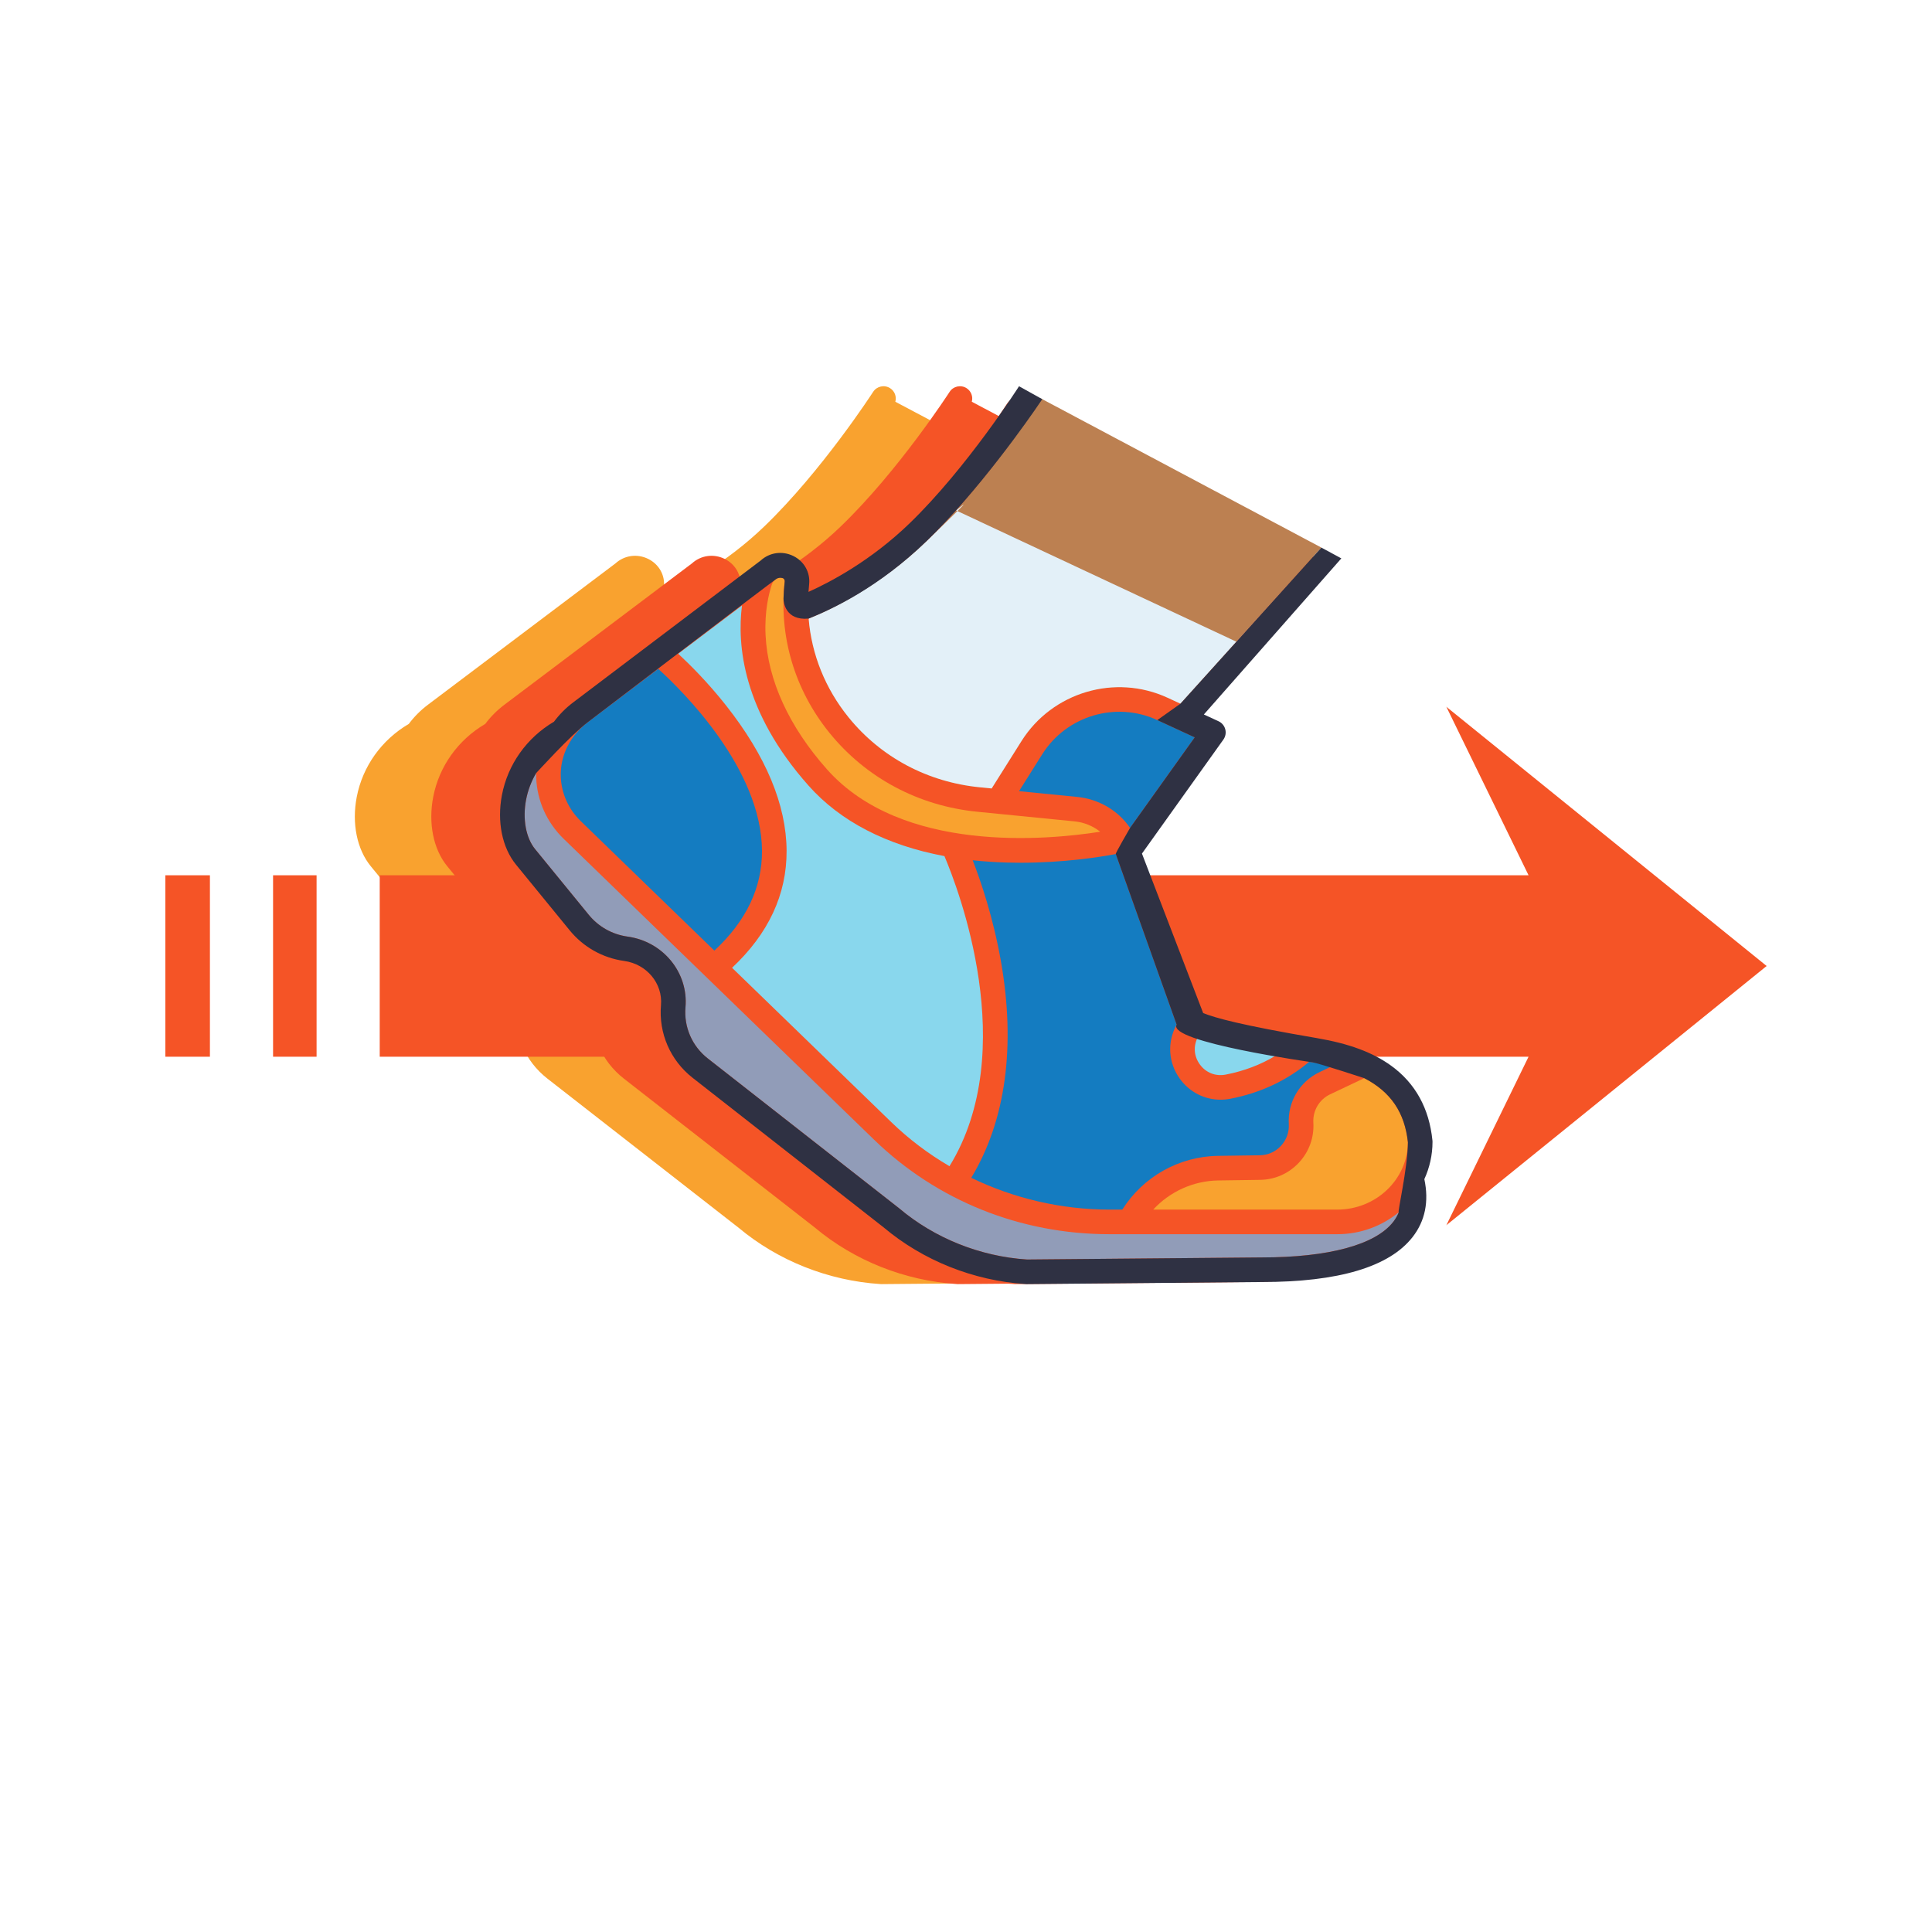
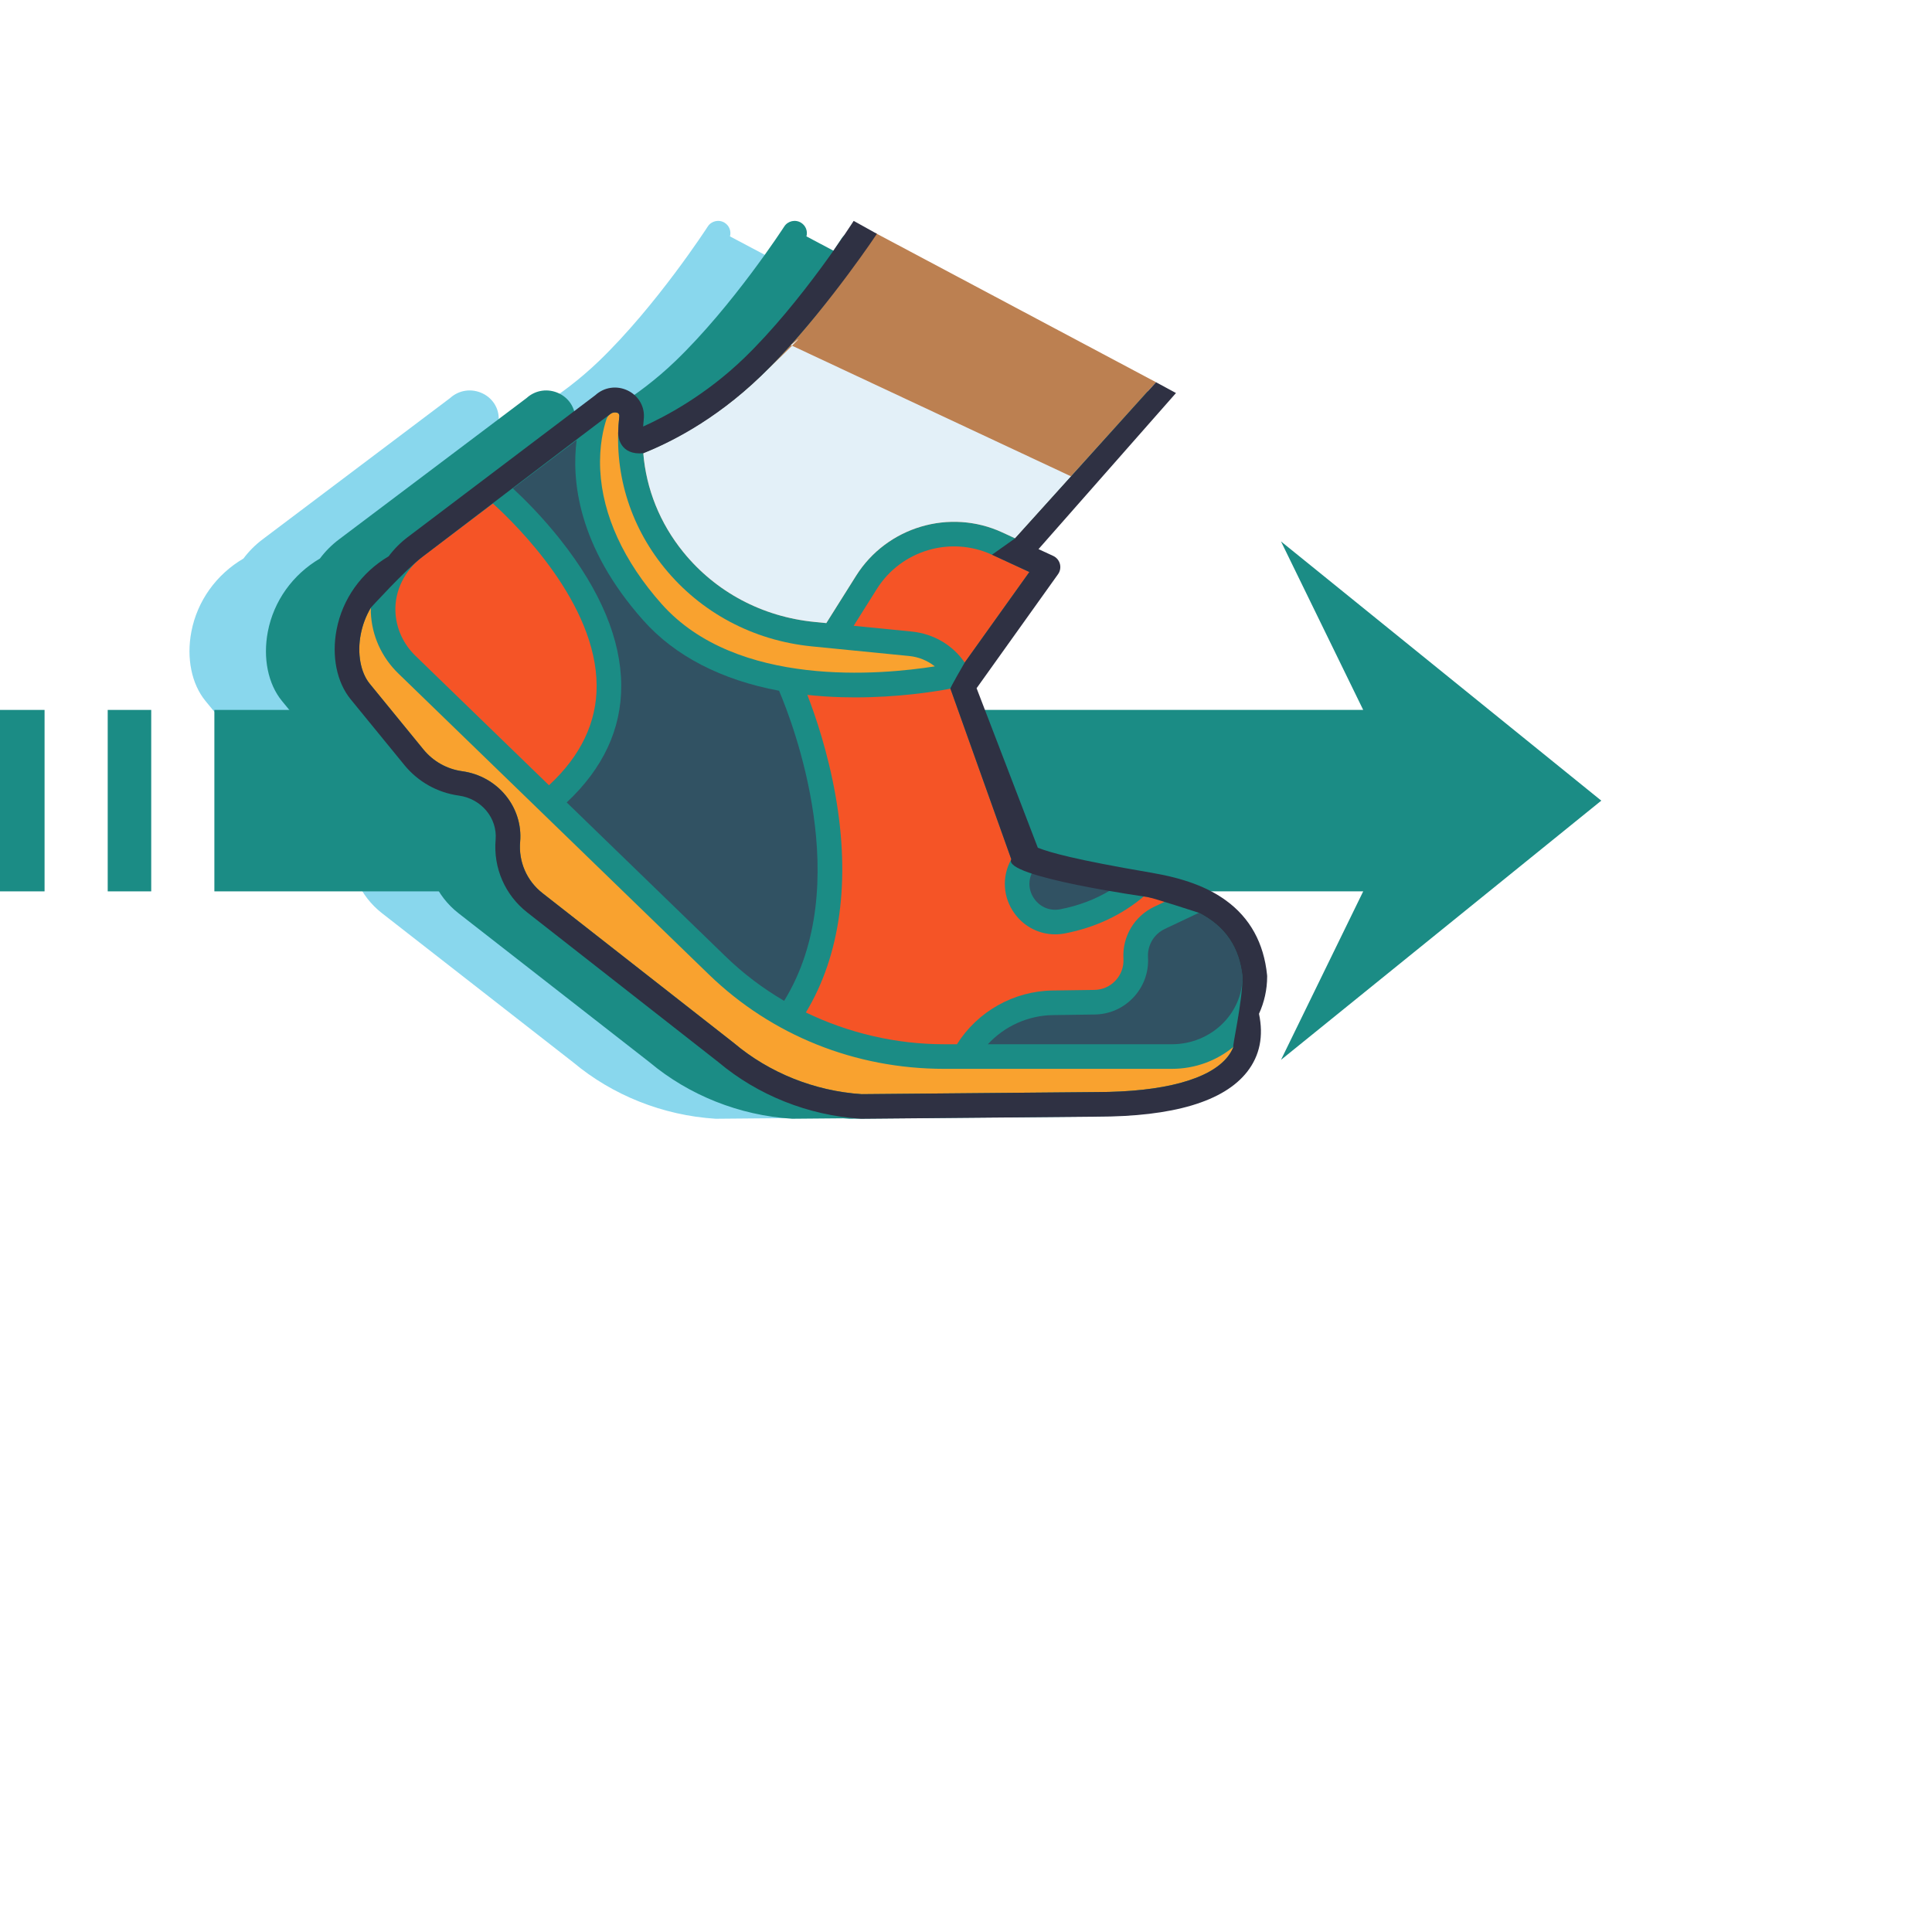
<svg xmlns="http://www.w3.org/2000/svg" width="100%" height="100%" viewBox="-0 -0 965.227 965.227" version="1.1" xml:space="preserve" style="fill-rule:evenodd;clip-rule:evenodd;stroke-linejoin:round;stroke-miterlimit:2;">
-   <g transform="matrix(1.85928,0,0,1.85928,82.6115,68.705)">
+   <g transform="matrix(1.85928,0,0,1.85928,-0.00100144,-13.9083)">
    <g transform="matrix(0.550766,0,0,0.548589,50.9146,62.6798)">
-       <path d="M400.716,88.024C402.954,85.712 406.638,85.575 409.044,87.746C411.504,89.967 411.698,93.761 409.478,96.221L343.381,169.449L350.538,172.752C352.161,173.501 353.366,174.936 353.824,176.663C354.282,178.39 353.946,180.233 352.907,181.687L313.176,237.31L343.043,315.124C348.926,317.473 361.357,321.001 398.447,327.324C414.273,330.022 425.837,334.324 434.839,340.864C446.582,349.394 453.332,361.656 454.902,377.309C454.922,377.509 454.932,377.708 454.932,377.908C454.932,384.397 453.502,390.564 450.95,396.145C453.268,407.05 451.339,416.56 445.189,424.426C433.818,438.968 409.083,446.341 371.67,446.341L256.98,447.361L256.927,447.361C256.799,447.361 256.672,447.357 256.544,447.348C231.044,445.719 206.388,435.883 187.107,419.65L93.94,346.693C83.104,338.208 77.341,324.955 78.523,311.241C79.434,300.676 71.556,291.214 60.588,289.699C50.121,288.253 40.675,282.951 33.99,274.768L7.812,242.725C1.022,234.415 -1.553,221.721 0.923,208.772C3.79,193.779 13.024,180.812 26.326,172.962C28.915,169.483 32.028,166.318 35.62,163.6L127.142,94.359C131.502,90.372 137.714,89.49 143.084,92.123C148.409,94.736 151.437,100.178 150.797,105.989C150.663,107.205 150.57,108.421 150.487,109.635C161.168,104.85 180.89,94.458 199.742,76.256C227.88,49.088 252.612,10.718 252.859,10.334C254.647,7.543 258.358,6.732 261.148,8.521C263.417,9.976 264.377,12.7 263.695,15.168L400.716,88.024Z" style="fill:rgb(249,162,47);" />
+       <path d="M400.716,88.024C402.954,85.712 406.638,85.575 409.044,87.746C411.504,89.967 411.698,93.761 409.478,96.221L343.381,169.449L350.538,172.752C352.161,173.501 353.366,174.936 353.824,176.663C354.282,178.39 353.946,180.233 352.907,181.687L313.176,237.31L343.043,315.124C348.926,317.473 361.357,321.001 398.447,327.324C414.273,330.022 425.837,334.324 434.839,340.864C446.582,349.394 453.332,361.656 454.902,377.309C454.922,377.509 454.932,377.708 454.932,377.908C454.932,384.397 453.502,390.564 450.95,396.145C453.268,407.05 451.339,416.56 445.189,424.426C433.818,438.968 409.083,446.341 371.67,446.341L256.98,447.361L256.927,447.361C256.799,447.361 256.672,447.357 256.544,447.348C231.044,445.719 206.388,435.883 187.107,419.65L93.94,346.693C83.104,338.208 77.341,324.955 78.523,311.241C79.434,300.676 71.556,291.214 60.588,289.699C50.121,288.253 40.675,282.951 33.99,274.768L7.812,242.725C1.022,234.415 -1.553,221.721 0.923,208.772C3.79,193.779 13.024,180.812 26.326,172.962C28.915,169.483 32.028,166.318 35.62,163.6L127.142,94.359C131.502,90.372 137.714,89.49 143.084,92.123C148.409,94.736 151.437,100.178 150.797,105.989C150.663,107.205 150.57,108.421 150.487,109.635C161.168,104.85 180.89,94.458 199.742,76.256C227.88,49.088 252.612,10.718 252.859,10.334C254.647,7.543 258.358,6.732 261.148,8.521C263.417,9.976 264.377,12.7 263.695,15.168L400.716,88.024Z" style="fill:rgb(137,215,237);" />
    </g>
    <g transform="matrix(0.412566,-1.38778e-17,4.06314e-16,1.27057,295.961,337.198)">
-       <path d="M-113,-70.993L-113,-109.367L170.495,-109.367L116.955,-145L325.558,-90.18L116.955,-35.361L170.495,-70.993L-113,-70.993Z" style="fill:rgb(245,84,38);" />
+       <path d="M-113,-70.993L-113,-109.367L170.495,-109.367L116.955,-145L325.558,-90.18L116.955,-35.361L170.495,-70.993L-113,-70.993Z" style="fill:rgb(27,140,133);" />
    </g>
    <g transform="matrix(0.537844,0,0,0.537844,0,0)">
-       <rect x="53.814" y="368.581" width="21.737" height="90.652" style="fill:rgb(245,84,38);" />
+       <rect x="53.814" y="368.581" width="21.737" height="90.652" style="fill:rgb(27,140,133);" />
    </g>
    <g transform="matrix(0.537844,0,0,0.537844,0,0)">
-       <rect x="107.101" y="368.581" width="225.25" height="90.652" style="fill:rgb(245,84,38);" />
+       <rect x="107.101" y="368.581" width="225.25" height="90.652" style="fill:rgb(27,140,133);" />
    </g>
    <g transform="matrix(0.537844,0,0,0.537844,0,0)">
-       <rect x="-0" y="368.581" width="22.264" height="90.652" style="fill:rgb(245,84,38);" />
+       <rect x="-0" y="368.581" width="22.264" height="90.652" style="fill:rgb(27,140,133);" />
    </g>
    <g transform="matrix(0.550766,0,0,0.548589,71.4624,62.6798)">
-       <path d="M400.716,88.024C402.954,85.712 406.638,85.575 409.044,87.746C411.504,89.967 411.698,93.761 409.478,96.221L343.381,169.449L350.538,172.752C352.161,173.501 353.366,174.936 353.824,176.663C354.282,178.39 353.946,180.233 352.907,181.687L313.176,237.31L343.043,315.124C348.926,317.473 361.357,321.001 398.447,327.324C414.273,330.022 425.837,334.324 434.839,340.864C446.582,349.394 453.332,361.656 454.902,377.309C454.922,377.509 454.932,377.708 454.932,377.908C454.932,384.397 453.502,390.564 450.95,396.145C453.268,407.05 451.339,416.56 445.189,424.426C433.818,438.968 409.083,446.341 371.67,446.341L256.98,447.361L256.927,447.361C256.799,447.361 256.672,447.357 256.544,447.348C231.044,445.719 206.388,435.883 187.107,419.65L93.94,346.693C83.104,338.208 77.341,324.955 78.523,311.241C79.434,300.676 71.556,291.214 60.588,289.699C50.121,288.253 40.675,282.951 33.99,274.768L7.812,242.725C1.022,234.415 -1.553,221.721 0.923,208.772C3.79,193.779 13.024,180.812 26.326,172.962C28.915,169.483 32.028,166.318 35.62,163.6L127.142,94.359C131.502,90.372 137.714,89.49 143.084,92.123C148.409,94.736 151.437,100.178 150.797,105.989C150.663,107.205 150.57,108.421 150.487,109.635C161.168,104.85 180.89,94.458 199.742,76.256C227.88,49.088 252.612,10.718 252.859,10.334C254.647,7.543 258.358,6.732 261.148,8.521C263.417,9.976 264.377,12.7 263.695,15.168L400.716,88.024Z" style="fill:rgb(245,84,38);" />
+       <path d="M400.716,88.024C402.954,85.712 406.638,85.575 409.044,87.746C411.504,89.967 411.698,93.761 409.478,96.221L343.381,169.449L350.538,172.752C352.161,173.501 353.366,174.936 353.824,176.663C354.282,178.39 353.946,180.233 352.907,181.687L313.176,237.31L343.043,315.124C348.926,317.473 361.357,321.001 398.447,327.324C414.273,330.022 425.837,334.324 434.839,340.864C446.582,349.394 453.332,361.656 454.902,377.309C454.922,377.509 454.932,377.708 454.932,377.908C454.932,384.397 453.502,390.564 450.95,396.145C453.268,407.05 451.339,416.56 445.189,424.426C433.818,438.968 409.083,446.341 371.67,446.341L256.98,447.361L256.927,447.361C256.799,447.361 256.672,447.357 256.544,447.348C231.044,445.719 206.388,435.883 187.107,419.65L93.94,346.693C83.104,338.208 77.341,324.955 78.523,311.241C79.434,300.676 71.556,291.214 60.588,289.699C50.121,288.253 40.675,282.951 33.99,274.768L7.812,242.725C1.022,234.415 -1.553,221.721 0.923,208.772C3.79,193.779 13.024,180.812 26.326,172.962C28.915,169.483 32.028,166.318 35.62,163.6L127.142,94.359C131.502,90.372 137.714,89.49 143.084,92.123C148.409,94.736 151.437,100.178 150.797,105.989C150.663,107.205 150.57,108.421 150.487,109.635C161.168,104.85 180.89,94.458 199.742,76.256C227.88,49.088 252.612,10.718 252.859,10.334C254.647,7.543 258.358,6.732 261.148,8.521C263.417,9.976 264.377,12.7 263.695,15.168L400.716,88.024Z" style="fill:rgb(27,140,133);" />
    </g>
    <g transform="matrix(0.53867,0,0,0.541252,89.9304,65.9624)">
-       <path d="M400.716,88.024C402.954,85.712 406.638,85.575 409.044,87.746C411.504,89.967 411.698,93.761 409.478,96.221L343.381,169.449L350.538,172.752C352.161,173.501 353.366,174.936 353.824,176.663C354.282,178.39 353.946,180.233 352.907,181.687L313.176,237.31L343.043,315.124C348.926,317.473 361.357,321.001 398.447,327.324C414.273,330.022 425.837,334.324 434.839,340.864C446.582,349.394 453.332,361.656 454.902,377.309C454.922,377.509 454.932,377.708 454.932,377.908C454.932,384.397 453.502,390.564 450.95,396.145C453.268,407.05 451.339,416.56 445.189,424.426C433.818,438.968 409.083,446.341 371.67,446.341L256.98,447.361L256.927,447.361C256.799,447.361 256.672,447.357 256.544,447.348C231.044,445.719 206.388,435.883 187.107,419.65L93.94,346.693C83.104,338.208 77.341,324.955 78.523,311.241C79.434,300.676 71.556,291.214 60.588,289.699C50.121,288.253 40.675,282.951 33.99,274.768L7.812,242.725C1.022,234.415 -1.553,221.721 0.923,208.772C3.79,193.779 13.024,180.812 26.326,172.962C28.915,169.483 32.028,166.318 35.62,163.6L127.142,94.359C131.502,90.372 137.714,89.49 143.084,92.123C148.409,94.736 151.437,100.178 150.797,105.989C150.663,107.205 150.57,108.421 150.487,109.635C161.168,104.85 180.89,94.458 199.742,76.256C227.88,49.088 252.612,10.718 252.859,10.334C254.647,7.543 258.358,6.732 261.148,8.521C263.417,9.976 264.377,12.7 263.695,15.168L400.716,88.024Z" style="fill:rgb(245,84,38);" />
+       <path d="M400.716,88.024C402.954,85.712 406.638,85.575 409.044,87.746C411.504,89.967 411.698,93.761 409.478,96.221L343.381,169.449L350.538,172.752C352.161,173.501 353.366,174.936 353.824,176.663C354.282,178.39 353.946,180.233 352.907,181.687L313.176,237.31L343.043,315.124C348.926,317.473 361.357,321.001 398.447,327.324C414.273,330.022 425.837,334.324 434.839,340.864C446.582,349.394 453.332,361.656 454.902,377.309C454.922,377.509 454.932,377.708 454.932,377.908C454.932,384.397 453.502,390.564 450.95,396.145C453.268,407.05 451.339,416.56 445.189,424.426C433.818,438.968 409.083,446.341 371.67,446.341L256.98,447.361L256.927,447.361C256.799,447.361 256.672,447.357 256.544,447.348C231.044,445.719 206.388,435.883 187.107,419.65L93.94,346.693C83.104,338.208 77.341,324.955 78.523,311.241C79.434,300.676 71.556,291.214 60.588,289.699C50.121,288.253 40.675,282.951 33.99,274.768L7.812,242.725C1.022,234.415 -1.553,221.721 0.923,208.772C3.79,193.779 13.024,180.812 26.326,172.962C28.915,169.483 32.028,166.318 35.62,163.6L127.142,94.359C131.502,90.372 137.714,89.49 143.084,92.123C148.409,94.736 151.437,100.178 150.797,105.989C150.663,107.205 150.57,108.421 150.487,109.635C161.168,104.85 180.89,94.458 199.742,76.256C227.88,49.088 252.612,10.718 252.859,10.334C254.647,7.543 258.358,6.732 261.148,8.521C263.417,9.976 264.377,12.7 263.695,15.168L400.716,88.024Z" style="fill:rgb(27,140,133);" />
    </g>
    <g transform="matrix(0.537844,0,0,0.537844,0,0)">
      <path d="M577.549,204.867C577.498,204.92 577.449,204.973 577.399,205.027L507.15,282.855L500.732,279.893C474.491,267.782 443.096,277.096 427.706,301.556L412.824,325.208L406.896,324.621C380.794,322.04 357.516,309.638 341.352,289.702C329.678,275.304 322.846,258.211 321.391,240.338C331.348,236.357 356.221,224.888 380.281,201.656C410.151,172.815 435.423,133.597 436.484,131.942C436.826,131.409 437.076,130.842 437.236,130.261L577.549,204.867Z" style="fill:rgb(188,128,81);" />
      <path d="M535.044,251.867C534.993,251.92 577.449,204.973 577.399,205.027L507.15,282.855L500.732,279.893C474.491,267.782 443.096,277.096 427.706,301.556L412.824,325.208L406.896,324.621C380.794,322.04 357.516,309.638 341.352,289.702C329.678,275.304 322.846,258.211 321.391,240.338C331.348,236.357 356.221,224.888 380.281,201.656C410.151,172.815 394.861,186.874 395.021,186.294L535.044,251.867Z" style="fill:rgb(227,240,248);" />
-       <path d="M547.749,559.505L430.476,560.548C407.011,559.001 384.35,549.931 366.644,534.995C366.587,534.947 366.53,534.9 366.471,534.854L270.98,460.077C263.164,453.955 259.007,444.397 259.859,434.502C261.355,417.161 248.648,401.662 230.931,399.216C223.296,398.16 216.407,394.293 211.53,388.324L184.724,355.511C180.114,349.868 178.389,340.41 180.222,330.823C181.128,326.083 182.85,321.597 185.256,317.517C185.242,318.303 185.242,319.09 185.273,319.879C185.73,331.429 190.631,342.285 199.069,350.436L354.142,500.748C385.51,531.153 427.241,547.898 471.646,547.898L585.486,547.898C597.195,547.898 607.921,543.765 616.219,536.932C615.529,538.647 614.599,540.263 613.411,541.782C604.473,553.211 581.174,559.505 547.749,559.505Z" style="fill:rgb(145,156,184);" />
-       <path d="M620.778,502.017C620.609,520.568 604.841,535.609 585.484,535.609L493.528,535.609C501.828,526.621 513.555,521.224 526.091,521.047L546.922,520.754C554.365,520.648 561.258,517.59 566.33,512.144C571.404,506.697 573.963,499.604 573.539,492.172C573.195,486.142 576.499,480.577 581.959,477.993L598.976,469.944C612.278,476.808 619.212,487.213 620.778,502.017Z" style="fill:rgb(249,162,47);" />
-       <path d="M515.787,449.545C521.925,451.787 532.283,454.573 554.634,458.738C547.219,463.225 538.901,466.388 529.762,468.164C524.685,469.147 519.842,467.24 516.809,463.054C513.86,458.988 513.495,453.969 515.787,449.545Z" style="fill:rgb(137,215,237);" />
-       <path d="M211.095,292.059L246.251,265.461C258.525,276.591 297.888,315.47 298.08,356.399C298.166,374.774 290.152,391.511 274.281,406.228L207.61,341.605C201.453,335.655 197.879,327.767 197.548,319.394C197.14,309.005 202.203,298.787 211.095,292.059Z" style="fill:rgb(20,124,193);" />
-       <path d="M438.107,308.099C450.221,288.848 474.93,281.516 495.584,291.051L514.278,299.678L481.958,344.927C476.046,336.257 466.465,330.513 455.464,329.426L426.492,326.56L438.107,308.099Z" style="fill:rgb(20,124,193);" />
+       <path d="M547.749,559.505L430.476,560.548C407.011,559.001 384.35,549.931 366.644,534.995C366.587,534.947 366.53,534.9 366.471,534.854L270.98,460.077C263.164,453.955 259.007,444.397 259.859,434.502C261.355,417.161 248.648,401.662 230.931,399.216C223.296,398.16 216.407,394.293 211.53,388.324L184.724,355.511C180.114,349.868 178.389,340.41 180.222,330.823C181.128,326.083 182.85,321.597 185.256,317.517C185.242,318.303 185.242,319.09 185.273,319.879C185.73,331.429 190.631,342.285 199.069,350.436L354.142,500.748C385.51,531.153 427.241,547.898 471.646,547.898L585.486,547.898C597.195,547.898 607.921,543.765 616.219,536.932C615.529,538.647 614.599,540.263 613.411,541.782C604.473,553.211 581.174,559.505 547.749,559.505Z" style="fill:rgb(249,162,47);" />
+       <path d="M620.778,502.017C620.609,520.568 604.841,535.609 585.484,535.609L493.528,535.609C501.828,526.621 513.555,521.224 526.091,521.047L546.922,520.754C554.365,520.648 561.258,517.59 566.33,512.144C571.404,506.697 573.963,499.604 573.539,492.172C573.195,486.142 576.499,480.577 581.959,477.993L598.976,469.944C612.278,476.808 619.212,487.213 620.778,502.017Z" style="fill:rgb(49,82,99);" />
+       <path d="M515.787,449.545C521.925,451.787 532.283,454.573 554.634,458.738C547.219,463.225 538.901,466.388 529.762,468.164C524.685,469.147 519.842,467.24 516.809,463.054C513.86,458.988 513.495,453.969 515.787,449.545Z" style="fill:rgb(49,82,99);" />
+       <path d="M211.095,292.059L246.251,265.461C258.525,276.591 297.888,315.47 298.08,356.399C298.166,374.774 290.152,391.511 274.281,406.228L207.61,341.605C201.453,335.655 197.879,327.767 197.548,319.394C197.14,309.005 202.203,298.787 211.095,292.059Z" style="fill:rgb(245,84,38);" />
+       <path d="M438.107,308.099C450.221,288.848 474.93,281.516 495.584,291.051L514.278,299.678L481.958,344.927C476.046,336.257 466.465,330.513 455.464,329.426L426.492,326.56L438.107,308.099Z" style="fill:rgb(245,84,38);" />
      <path d="M308.314,220.097C309.187,220.35 309.5,221.111 309.411,221.92C306.417,249.115 314.37,275.935 331.807,297.442C350.054,319.947 376.292,333.943 405.687,336.849L454.256,341.653C459.021,342.124 463.451,343.985 467.042,346.825C440.525,351.015 368.036,357.83 330.548,315.656C311.613,294.354 301.006,271.228 299.874,248.777C299.256,236.539 301.605,227.508 302.974,223.402C303.387,222.158 304.205,221.066 305.358,220.441C306.151,220.011 307.155,219.761 308.314,220.097Z" style="fill:rgb(249,162,47);" />
-       <path d="M389.224,359.005C396.057,375.066 427.37,456.048 391.751,513.929C381.226,507.774 371.441,500.405 362.692,491.924L283.125,414.8C301.318,397.762 310.482,378.113 310.368,356.303C310.249,333.426 300.066,309.005 280.1,283.714C270.957,272.134 261.894,263.147 256.23,257.911L288.087,233.809C285.596,253.329 288.314,286.641 321.362,323.819C337.236,341.676 360.373,353.602 389.224,359.005Z" style="fill:rgb(137,215,237);" />
-       <path d="M582.73,464.035L576.704,466.886C566.696,471.62 560.638,481.82 561.27,492.872C561.501,496.928 560.105,500.798 557.337,503.771C554.571,506.743 550.81,508.41 546.749,508.469L525.919,508.761C506.404,509.035 488.404,519.23 478.09,535.611L471.644,535.611C447.622,535.611 423.909,530.032 402.616,519.728C419.835,491.256 424.959,453.961 417.412,411.317C413.588,389.71 407.453,371.665 403.346,361.074C408.879,361.673 414.586,362.066 420.469,362.231C422.763,362.295 425.024,362.325 427.247,362.325C448.715,362.324 466.522,359.54 474.835,357.977L505.244,443.192C500.417,451.861 501.037,462.237 506.86,470.268C511.698,476.943 519.19,480.705 527.173,480.705C528.802,480.705 530.453,480.549 532.105,480.227C547.197,477.296 560.423,471.081 571.468,461.74C572.034,461.838 572.584,461.933 573.162,462.031C576.547,462.608 579.728,463.279 582.73,464.035Z" style="fill:rgb(20,124,193);" />
+       <path d="M389.224,359.005C396.057,375.066 427.37,456.048 391.751,513.929C381.226,507.774 371.441,500.405 362.692,491.924L283.125,414.8C301.318,397.762 310.482,378.113 310.368,356.303C310.249,333.426 300.066,309.005 280.1,283.714C270.957,272.134 261.894,263.147 256.23,257.911L288.087,233.809C285.596,253.329 288.314,286.641 321.362,323.819C337.236,341.676 360.373,353.602 389.224,359.005Z" style="fill:rgb(49,82,99);" />
+       <path d="M582.73,464.035L576.704,466.886C566.696,471.62 560.638,481.82 561.27,492.872C561.501,496.928 560.105,500.798 557.337,503.771C554.571,506.743 550.81,508.41 546.749,508.469L525.919,508.761C506.404,509.035 488.404,519.23 478.09,535.611L471.644,535.611C447.622,535.611 423.909,530.032 402.616,519.728C419.835,491.256 424.959,453.961 417.412,411.317C413.588,389.71 407.453,371.665 403.346,361.074C408.879,361.673 414.586,362.066 420.469,362.231C422.763,362.295 425.024,362.325 427.247,362.325C448.715,362.324 466.522,359.54 474.835,357.977L505.244,443.192C500.417,451.861 501.037,462.237 506.86,470.268C511.698,476.943 519.19,480.705 527.173,480.705C528.802,480.705 530.453,480.549 532.105,480.227C547.197,477.296 560.423,471.081 571.468,461.74C572.034,461.838 572.584,461.933 573.162,462.031C576.547,462.608 579.728,463.279 582.73,464.035Z" style="fill:rgb(245,84,38);" />
      <g transform="matrix(1.02403,0,0,1.02403,167.205,114.729)">
        <path d="M320.674,172.185L331.969,164.182L400.716,88.024L410.455,93.291L343.381,169.449L350.538,172.752C352.161,173.501 353.366,174.936 353.824,176.663C354.282,178.39 353.946,180.233 352.907,181.687L313.176,237.31L343.043,315.124C348.926,317.473 361.357,321.001 398.447,327.324C414.273,330.022 425.837,334.324 434.839,340.864C446.582,349.394 453.332,361.656 454.902,377.309C454.922,377.509 454.932,377.708 454.932,377.908C454.932,384.397 453.502,390.564 450.95,396.145C453.268,407.05 451.339,416.56 445.189,424.426C433.818,438.968 409.083,446.341 371.67,446.341L256.98,447.361L256.927,447.361C256.799,447.361 256.672,447.357 256.544,447.348C231.044,445.719 206.388,435.883 187.107,419.65L93.94,346.693C83.104,338.208 77.341,324.955 78.523,311.241C79.434,300.676 71.556,291.214 60.588,289.699C50.121,288.253 40.675,282.951 33.99,274.768L7.812,242.725C1.022,234.415 -1.553,221.721 0.923,208.772C3.79,193.779 13.024,180.812 26.326,172.962C28.915,169.483 32.028,166.318 35.62,163.6L127.142,94.359C131.502,90.372 137.714,89.49 143.084,92.123C148.409,94.736 151.437,100.178 150.797,105.989C150.663,107.205 150.57,108.421 150.487,109.635C161.168,104.85 180.89,94.458 199.742,76.256C227.88,49.088 253.203,9.309 253.203,9.309L264.546,15.62C264.546,15.62 242.632,48.615 217.094,75.736C214.145,78.867 211.149,81.92 208.132,84.835L208.077,84.888C184.581,107.575 162.197,117.993 150.568,122.662C139.208,123.741 138.257,114.582 138.303,112.905C138.378,110.169 138.566,107.425 138.869,104.676C138.956,103.886 138.651,103.143 137.798,102.896C136.666,102.568 135.686,102.812 134.911,103.232C133.786,103.842 42.86,173.17 42.86,173.17C34.176,179.74 17.626,198.11 17.627,198.03C15.278,202.015 13.596,206.395 12.711,211.025C10.921,220.386 12.606,229.623 17.107,235.133L43.285,267.176C48.047,273.005 54.775,276.782 62.231,277.812C79.532,280.201 91.941,295.336 90.48,312.271C89.648,321.933 93.707,331.268 101.34,337.246L194.591,410.268C194.648,410.313 194.704,410.359 194.76,410.406C212.05,424.992 234.179,433.849 257.094,435.359L371.616,434.341C404.256,434.341 427.008,428.195 435.737,417.034C436.897,415.55 437.805,413.972 438.479,412.298C437.638,412.99 442.814,391.042 442.931,378.202C441.402,363.745 434.63,353.584 421.64,346.881C421.64,346.881 399.738,339.717 396.432,339.154C396.432,339.154 325.394,329.223 330.107,320.757L300.412,237.541C299.896,237.638 307.368,224.797 307.368,224.797L338.93,180.61L320.674,172.185Z" style="fill:rgb(47,49,67);fill-rule:nonzero;" />
      </g>
    </g>
  </g>
</svg>
